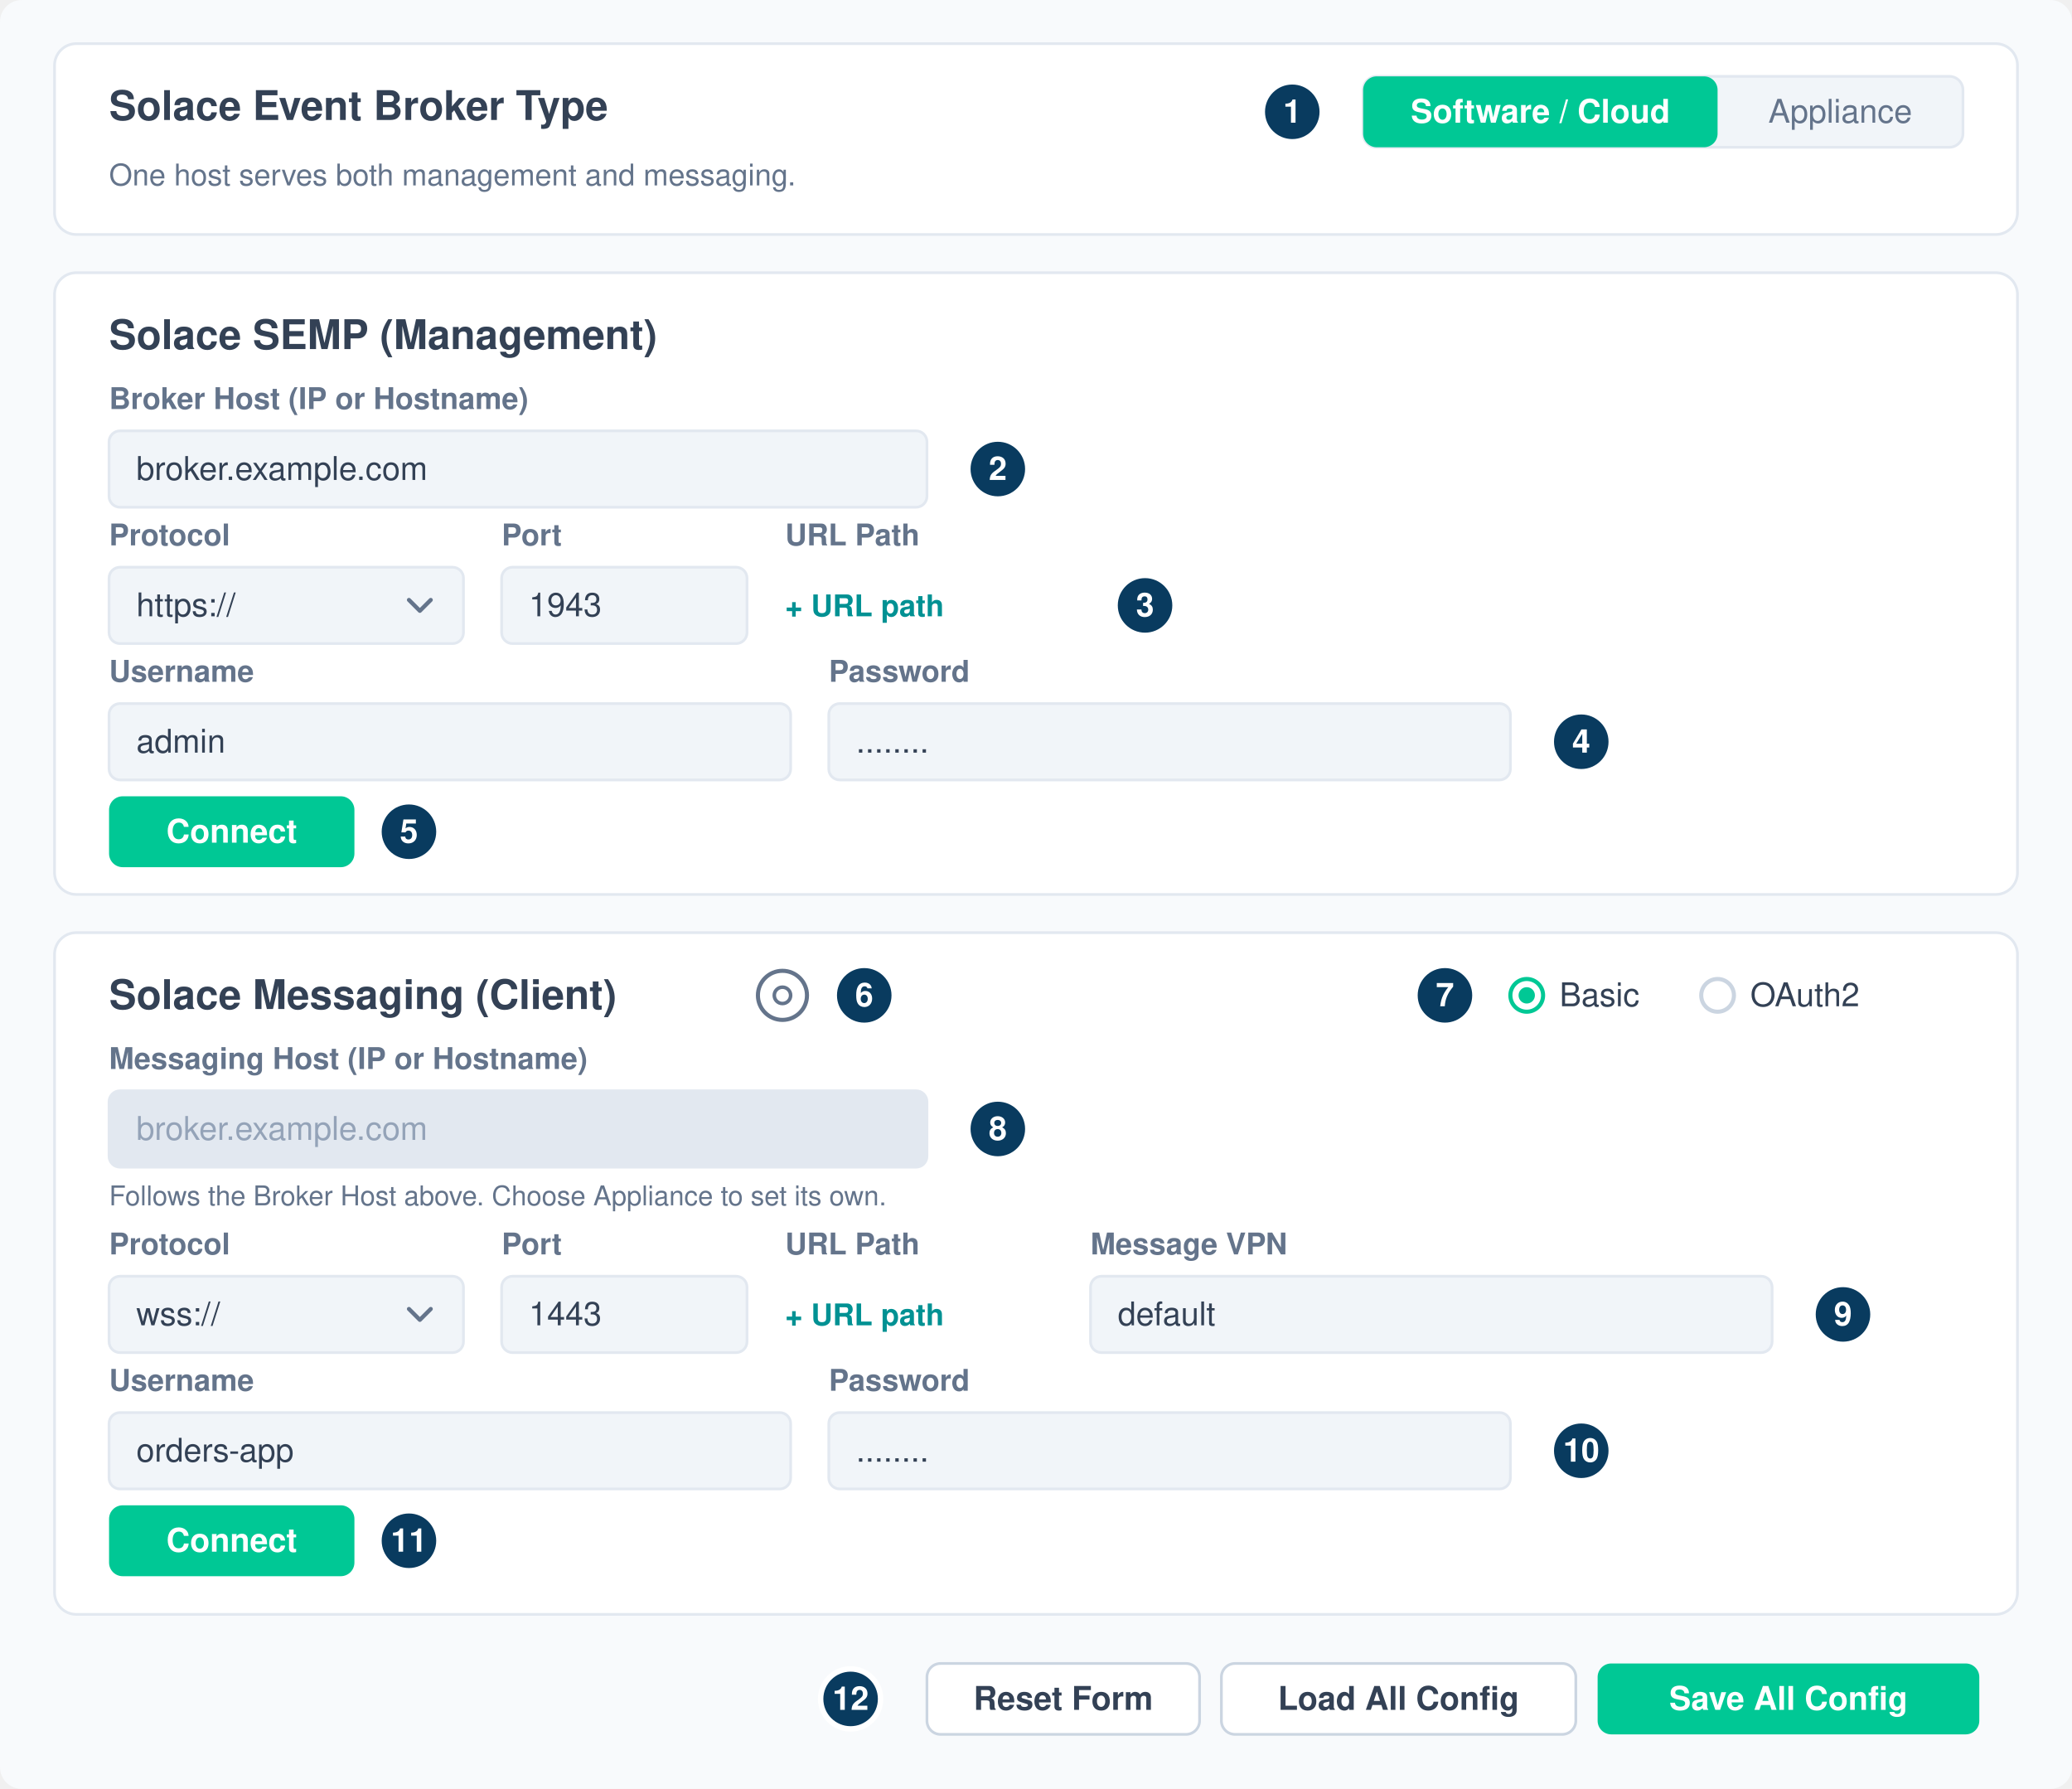
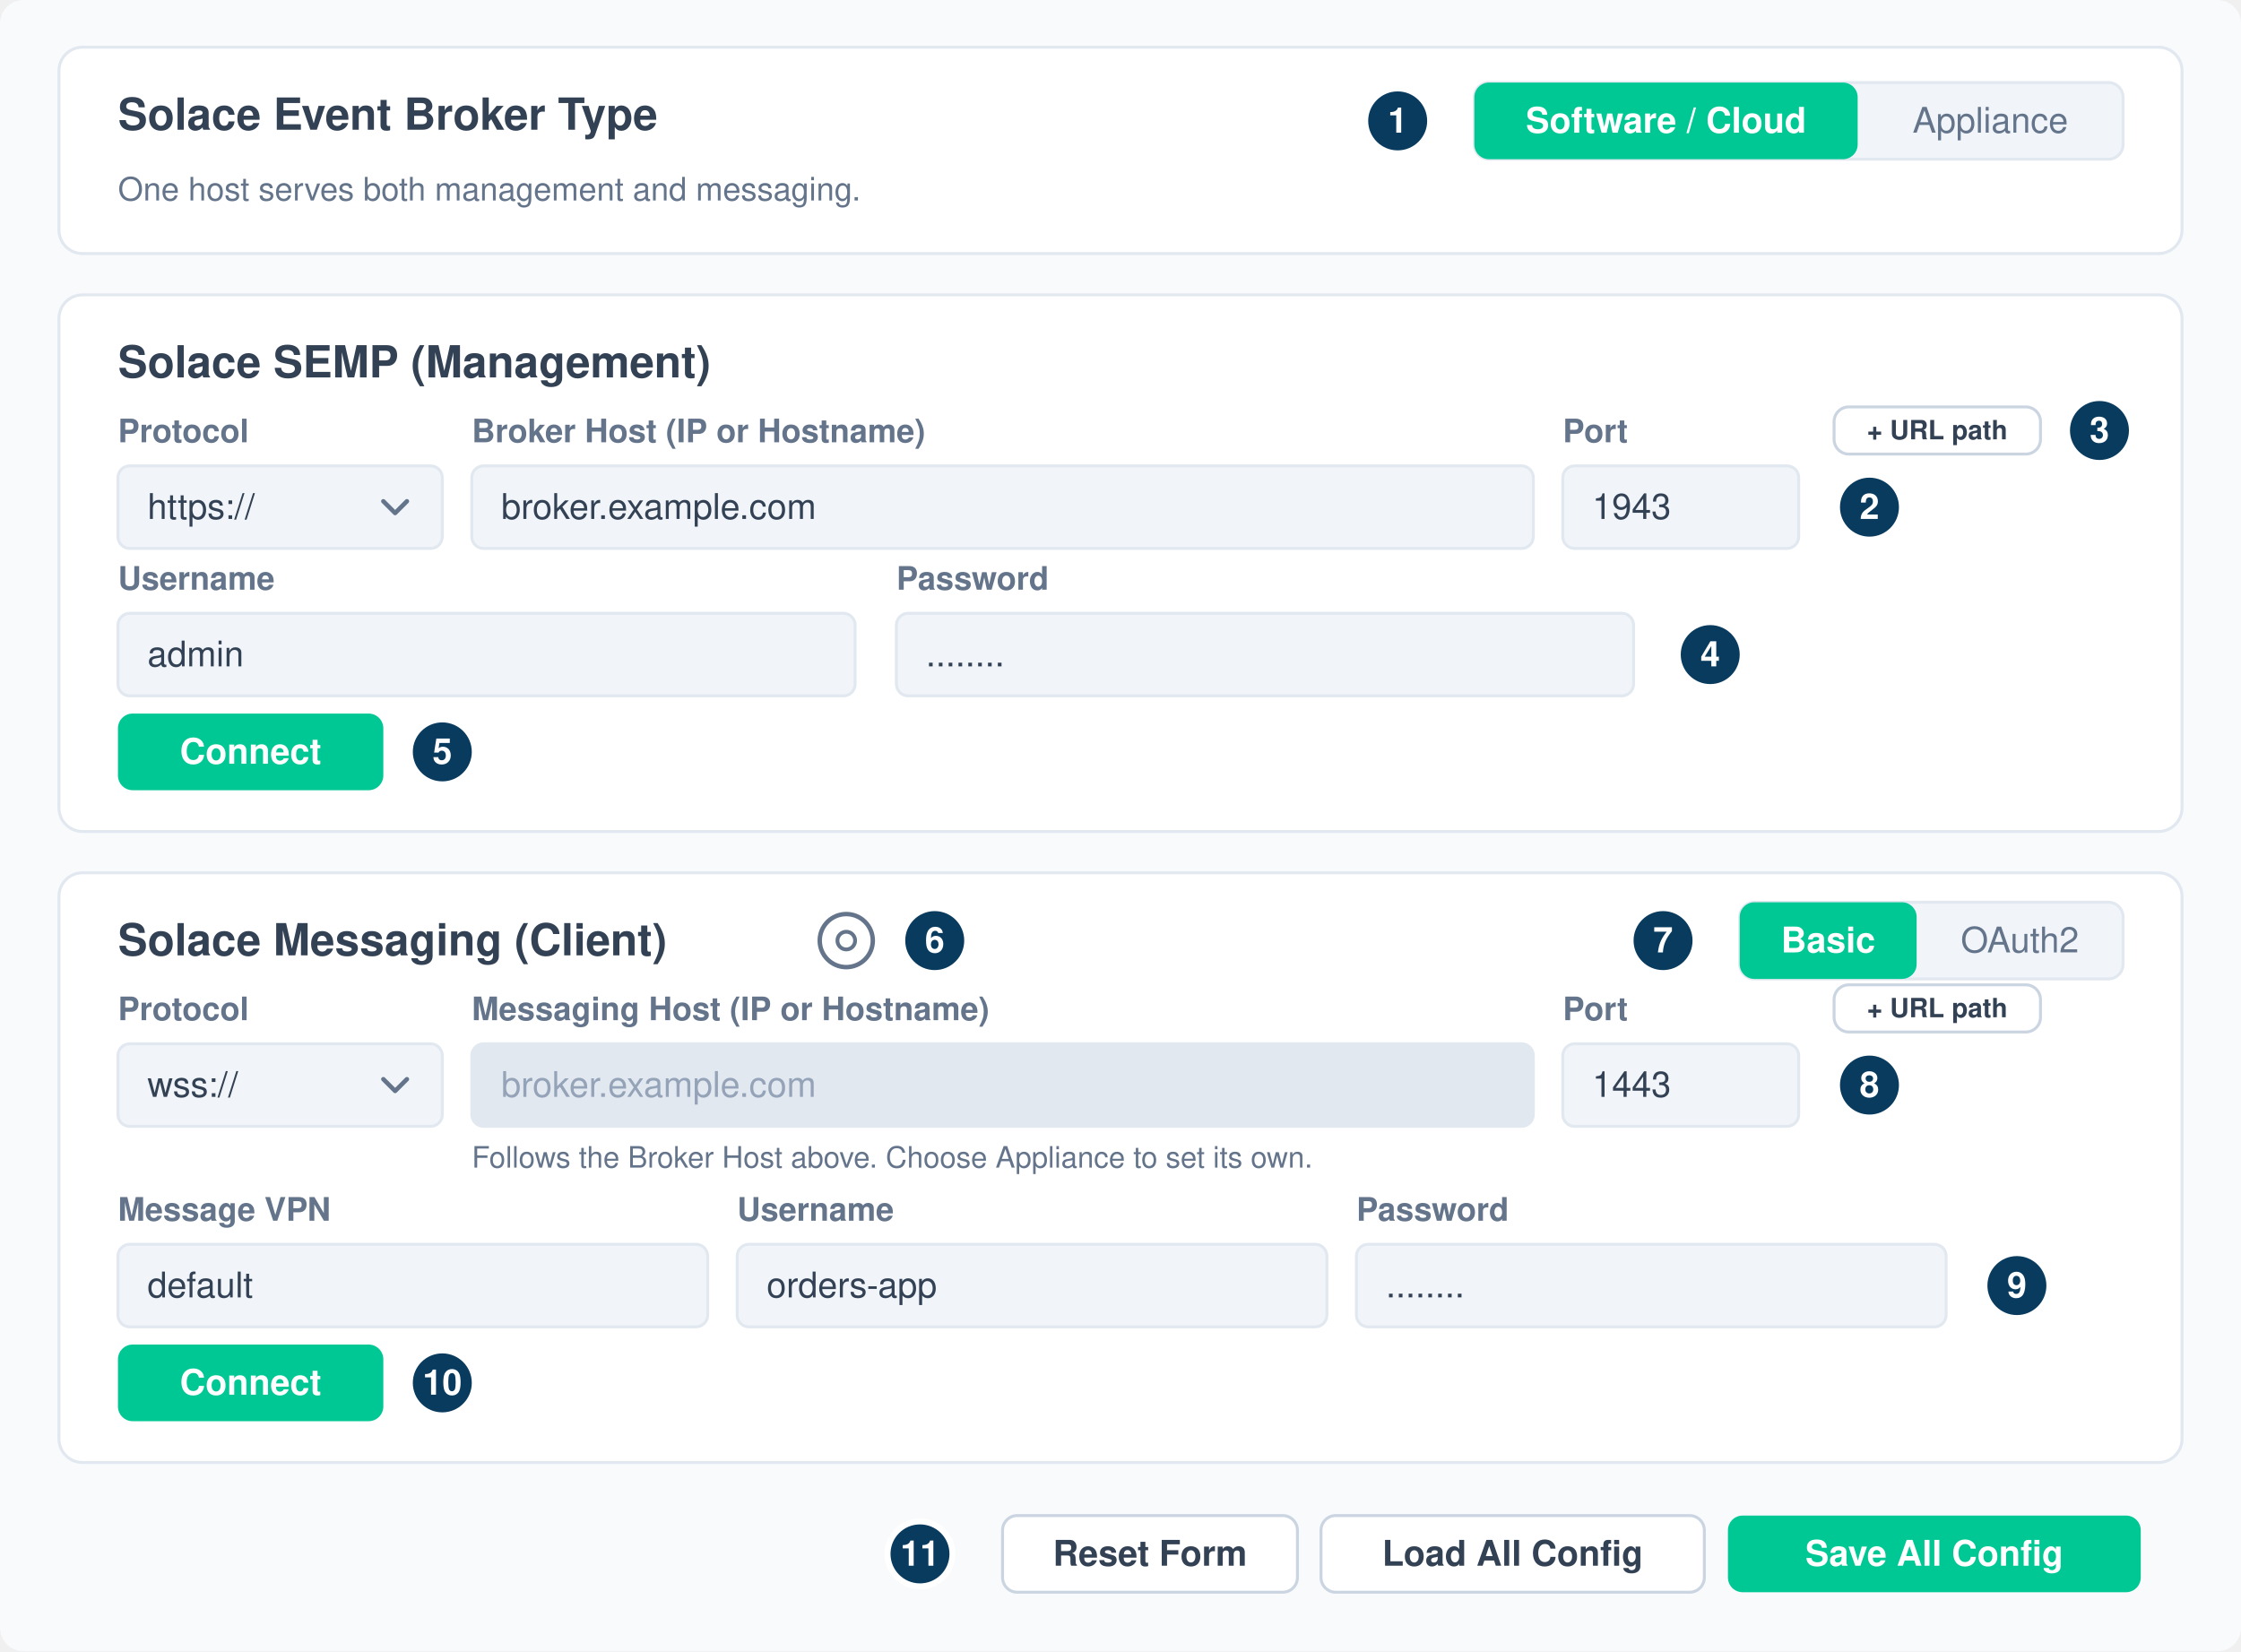
- <svg xmlns="http://www.w3.org/2000/svg" viewBox="0 0 760 656" width="760" height="656" font-family="Segoe UI, Helvetica, Arial, sans-serif" font-size="12" fill="#334155" stroke-linecap="round" stroke-linejoin="round">
-   <rect x="0" y="0" width="760" height="656" fill="#f8fafc" rx="8" />
+ <svg xmlns="http://www.w3.org/2000/svg" viewBox="0 0 760 560" width="760" height="560" font-family="Segoe UI, Helvetica, Arial, sans-serif" font-size="12" fill="#334155" stroke-linecap="round" stroke-linejoin="round">
+   <rect x="0" y="0" width="760" height="560" fill="#f8fafc" rx="8" />
  <rect x="20" y="16" width="720" height="70" fill="#ffffff" rx="8" stroke="#e2e8f0" />
  <text x="40" y="44" font-size="15" font-weight="700">Solace Event Broker Type</text>
  <rect x="500" y="28" width="220" height="26" fill="#f1f5f9" rx="5" stroke="#e2e8f0" />
  <rect x="500" y="28" width="130" height="26" fill="#00C895" rx="5" />
  <text x="565" y="45" fill="#ffffff" font-weight="700" text-anchor="middle">Software / Cloud</text>
  <text x="675" y="45" fill="#64748b" text-anchor="middle">Appliance</text>
  <circle cx="474" cy="41" r="11" fill="#093B5F" stroke="#ffffff" stroke-width="2" />
  <text x="474" y="45" font-weight="700" fill="#ffffff" text-anchor="middle">1</text>
  <text x="40" y="68" font-size="11" fill="#64748b">One host serves both management and messaging.</text>
-   <rect x="20" y="100" width="720" height="228" fill="#ffffff" rx="8" stroke="#e2e8f0" />
+   <rect x="20" y="100" width="720" height="182" fill="#ffffff" rx="8" stroke="#e2e8f0" />
  <text x="40" y="128" font-size="15" font-weight="700">Solace SEMP (Management)</text>
-   <text x="40" y="150" font-size="11" fill="#64748b" font-weight="700">Broker Host (IP or Hostname)</text>
-   <rect x="40" y="158" width="300" height="28" fill="#f1f5f9" rx="4" stroke="#e2e8f0" />
-   <text x="50" y="176">broker.example.com</text>
-   <circle cx="366" cy="172" r="11" fill="#093B5F" stroke="#ffffff" stroke-width="2" />
-   <text x="366" y="176" font-weight="700" fill="#ffffff" text-anchor="middle">2</text>
-   <text x="40" y="200" font-size="11" fill="#64748b" font-weight="700">Protocol</text>
-   <rect x="40" y="208" width="130" height="28" fill="#f1f5f9" rx="4" stroke="#e2e8f0" />
-   <text x="50" y="226">https://</text>
-   <path d="M150 220 l4 4 l4 -4" fill="none" stroke="#64748b" stroke-width="1.5" />
-   <text x="184" y="200" font-size="11" fill="#64748b" font-weight="700">Port</text>
-   <rect x="184" y="208" width="90" height="28" fill="#f1f5f9" rx="4" stroke="#e2e8f0" />
-   <text x="194" y="226">1943</text>
-   <text x="288" y="200" font-size="11" fill="#64748b" font-weight="700">URL Path</text>
-   <text x="288" y="226" font-size="11" fill="#009193" font-weight="700">+ URL path</text>
-   <circle cx="420" cy="222" r="11" fill="#093B5F" stroke="#ffffff" stroke-width="2" />
-   <text x="420" y="226" font-weight="700" fill="#ffffff" text-anchor="middle">3</text>
-   <text x="40" y="250" font-size="11" fill="#64748b" font-weight="700">Username</text>
-   <rect x="40" y="258" width="250" height="28" fill="#f1f5f9" rx="4" stroke="#e2e8f0" />
-   <text x="50" y="276">admin</text>
-   <text x="304" y="250" font-size="11" fill="#64748b" font-weight="700">Password</text>
-   <rect x="304" y="258" width="250" height="28" fill="#f1f5f9" rx="4" stroke="#e2e8f0" />
-   <text x="314" y="276">........</text>
-   <circle cx="580" cy="272" r="11" fill="#093B5F" stroke="#ffffff" stroke-width="2" />
-   <text x="580" y="276" font-weight="700" fill="#ffffff" text-anchor="middle">4</text>
-   <rect x="40" y="292" width="90" height="26" fill="#00C895" rx="5" />
-   <text x="85" y="309" fill="#ffffff" font-weight="700" text-anchor="middle">Connect</text>
-   <circle cx="150" cy="305" r="11" fill="#093B5F" stroke="#ffffff" stroke-width="2" />
-   <text x="150" y="309" font-weight="700" fill="#ffffff" text-anchor="middle">5</text>
-   <rect x="20" y="342" width="720" height="250" fill="#ffffff" rx="8" stroke="#e2e8f0" />
-   <text x="40" y="370" font-size="15" font-weight="700">Solace Messaging (Client)</text>
-   <circle cx="287" cy="365" r="9" fill="none" stroke="#64748b" stroke-width="1.5" />
-   <circle cx="287" cy="365" r="3" fill="none" stroke="#64748b" stroke-width="1.3" />
-   <circle cx="317" cy="365" r="11" fill="#093B5F" stroke="#ffffff" stroke-width="2" />
-   <text x="317" y="369" font-weight="700" fill="#ffffff" text-anchor="middle">6</text>
-   <circle cx="560" cy="365" r="6" fill="#ffffff" stroke="#00C895" stroke-width="1.5" />
-   <circle cx="560" cy="365" r="3" fill="#00C895" />
-   <text x="572" y="369">Basic</text>
-   <circle cx="630" cy="365" r="6" fill="#ffffff" stroke="#cbd5e1" stroke-width="1.5" />
-   <text x="642" y="369">OAuth2</text>
-   <circle cx="530" cy="365" r="11" fill="#093B5F" stroke="#ffffff" stroke-width="2" />
-   <text x="530" y="369" font-weight="700" fill="#ffffff" text-anchor="middle">7</text>
-   <text x="40" y="392" font-size="11" fill="#64748b" font-weight="700">Messaging Host (IP or Hostname)</text>
-   <rect x="40" y="400" width="300" height="28" fill="#e2e8f0" rx="4" stroke="#e2e8f0" />
-   <text x="50" y="418" fill="#94a3b8">broker.example.com</text>
-   <circle cx="366" cy="414" r="11" fill="#093B5F" stroke="#ffffff" stroke-width="2" />
-   <text x="366" y="418" font-weight="700" fill="#ffffff" text-anchor="middle">8</text>
-   <text x="40" y="442" font-size="10" fill="#64748b">Follows the Broker Host above. Choose Appliance to set its own.</text>
-   <text x="40" y="460" font-size="11" fill="#64748b" font-weight="700">Protocol</text>
-   <rect x="40" y="468" width="130" height="28" fill="#f1f5f9" rx="4" stroke="#e2e8f0" />
-   <text x="50" y="486">wss://</text>
-   <path d="M150 480 l4 4 l4 -4" fill="none" stroke="#64748b" stroke-width="1.5" />
-   <text x="184" y="460" font-size="11" fill="#64748b" font-weight="700">Port</text>
-   <rect x="184" y="468" width="90" height="28" fill="#f1f5f9" rx="4" stroke="#e2e8f0" />
-   <text x="194" y="486">1443</text>
-   <text x="288" y="460" font-size="11" fill="#64748b" font-weight="700">URL Path</text>
-   <text x="288" y="486" font-size="11" fill="#009193" font-weight="700">+ URL path</text>
-   <text x="400" y="460" font-size="11" fill="#64748b" font-weight="700">Message VPN</text>
-   <rect x="400" y="468" width="250" height="28" fill="#f1f5f9" rx="4" stroke="#e2e8f0" />
-   <text x="410" y="486">default</text>
-   <circle cx="676" cy="482" r="11" fill="#093B5F" stroke="#ffffff" stroke-width="2" />
-   <text x="676" y="486" font-weight="700" fill="#ffffff" text-anchor="middle">9</text>
-   <text x="40" y="510" font-size="11" fill="#64748b" font-weight="700">Username</text>
-   <rect x="40" y="518" width="250" height="28" fill="#f1f5f9" rx="4" stroke="#e2e8f0" />
-   <text x="50" y="536">orders-app</text>
-   <text x="304" y="510" font-size="11" fill="#64748b" font-weight="700">Password</text>
-   <rect x="304" y="518" width="250" height="28" fill="#f1f5f9" rx="4" stroke="#e2e8f0" />
-   <text x="314" y="536">........</text>
-   <circle cx="580" cy="532" r="11" fill="#093B5F" stroke="#ffffff" stroke-width="2" />
-   <text x="580" y="536" font-weight="700" fill="#ffffff" text-anchor="middle">10</text>
-   <rect x="40" y="552" width="90" height="26" fill="#00C895" rx="5" />
-   <text x="85" y="569" fill="#ffffff" font-weight="700" text-anchor="middle">Connect</text>
-   <circle cx="150" cy="565" r="11" fill="#093B5F" stroke="#ffffff" stroke-width="2" />
-   <text x="150" y="569" font-weight="700" fill="#ffffff" text-anchor="middle">11</text>
-   <rect x="340" y="610" width="100" height="26" fill="#ffffff" rx="5" stroke="#cbd5e1" />
-   <text x="390" y="627" font-weight="700" text-anchor="middle">Reset Form</text>
-   <rect x="448" y="610" width="130" height="26" fill="#ffffff" rx="5" stroke="#cbd5e1" />
-   <text x="513" y="627" font-weight="700" text-anchor="middle">Load All Config</text>
-   <rect x="586" y="610" width="140" height="26" fill="#00C895" rx="5" />
-   <text x="656" y="627" fill="#ffffff" font-weight="700" text-anchor="middle">Save All Config</text>
-   <circle cx="312" cy="623" r="11" fill="#093B5F" stroke="#ffffff" stroke-width="2" />
-   <text x="312" y="627" font-weight="700" fill="#ffffff" text-anchor="middle">12</text>
+   <text x="40" y="150" font-size="11" fill="#64748b" font-weight="700">Protocol</text>
+   <rect x="40" y="158" width="110" height="28" fill="#f1f5f9" rx="4" stroke="#e2e8f0" />
+   <text x="50" y="176">https://</text>
+   <path d="M130 170 l4 4 l4 -4" fill="none" stroke="#64748b" stroke-width="1.5" />
+   <text x="160" y="150" font-size="11" fill="#64748b" font-weight="700">Broker Host (IP or Hostname)</text>
+   <rect x="160" y="158" width="360" height="28" fill="#f1f5f9" rx="4" stroke="#e2e8f0" />
+   <text x="170" y="176">broker.example.com</text>
+   <text x="530" y="150" font-size="11" fill="#64748b" font-weight="700">Port</text>
+   <rect x="530" y="158" width="80" height="28" fill="#f1f5f9" rx="4" stroke="#e2e8f0" />
+   <text x="540" y="176">1943</text>
+   <circle cx="634" cy="172" r="11" fill="#093B5F" stroke="#ffffff" stroke-width="2" />
+   <text x="634" y="176" font-weight="700" fill="#ffffff" text-anchor="middle">2</text>
+   <rect x="622" y="138" width="70" height="16" fill="#ffffff" rx="5" stroke="#cbd5e1" />
+   <text x="657" y="149" font-size="9" font-weight="700" text-anchor="middle">+ URL path</text>
+   <circle cx="712" cy="146" r="11" fill="#093B5F" stroke="#ffffff" stroke-width="2" />
+   <text x="712" y="150" font-weight="700" fill="#ffffff" text-anchor="middle">3</text>
+   <text x="40" y="200" font-size="11" fill="#64748b" font-weight="700">Username</text>
+   <rect x="40" y="208" width="250" height="28" fill="#f1f5f9" rx="4" stroke="#e2e8f0" />
+   <text x="50" y="226">admin</text>
+   <text x="304" y="200" font-size="11" fill="#64748b" font-weight="700">Password</text>
+   <rect x="304" y="208" width="250" height="28" fill="#f1f5f9" rx="4" stroke="#e2e8f0" />
+   <text x="314" y="226">........</text>
+   <circle cx="580" cy="222" r="11" fill="#093B5F" stroke="#ffffff" stroke-width="2" />
+   <text x="580" y="226" font-weight="700" fill="#ffffff" text-anchor="middle">4</text>
+   <rect x="40" y="242" width="90" height="26" fill="#00C895" rx="5" />
+   <text x="85" y="259" fill="#ffffff" font-weight="700" text-anchor="middle">Connect</text>
+   <circle cx="150" cy="255" r="11" fill="#093B5F" stroke="#ffffff" stroke-width="2" />
+   <text x="150" y="259" font-weight="700" fill="#ffffff" text-anchor="middle">5</text>
+   <rect x="20" y="296" width="720" height="200" fill="#ffffff" rx="8" stroke="#e2e8f0" />
+   <text x="40" y="324" font-size="15" font-weight="700">Solace Messaging (Client)</text>
+   <circle cx="287" cy="319" r="9" fill="none" stroke="#64748b" stroke-width="1.5" />
+   <circle cx="287" cy="319" r="3" fill="none" stroke="#64748b" stroke-width="1.3" />
+   <circle cx="317" cy="319" r="11" fill="#093B5F" stroke="#ffffff" stroke-width="2" />
+   <text x="317" y="323" font-weight="700" fill="#ffffff" text-anchor="middle">6</text>
+   <rect x="590" y="306" width="130" height="26" fill="#f1f5f9" rx="5" stroke="#e2e8f0" />
+   <rect x="590" y="306" width="60" height="26" fill="#00C895" rx="5" />
+   <text x="620" y="323" fill="#ffffff" font-weight="700" text-anchor="middle">Basic</text>
+   <text x="685" y="323" fill="#64748b" text-anchor="middle">OAuth2</text>
+   <circle cx="564" cy="319" r="11" fill="#093B5F" stroke="#ffffff" stroke-width="2" />
+   <text x="564" y="323" font-weight="700" fill="#ffffff" text-anchor="middle">7</text>
+   <text x="40" y="346" font-size="11" fill="#64748b" font-weight="700">Protocol</text>
+   <rect x="40" y="354" width="110" height="28" fill="#f1f5f9" rx="4" stroke="#e2e8f0" />
+   <text x="50" y="372">wss://</text>
+   <path d="M130 366 l4 4 l4 -4" fill="none" stroke="#64748b" stroke-width="1.5" />
+   <text x="160" y="346" font-size="11" fill="#64748b" font-weight="700">Messaging Host (IP or Hostname)</text>
+   <rect x="160" y="354" width="360" height="28" fill="#e2e8f0" rx="4" stroke="#e2e8f0" />
+   <text x="170" y="372" fill="#94a3b8">broker.example.com</text>
+   <text x="530" y="346" font-size="11" fill="#64748b" font-weight="700">Port</text>
+   <rect x="530" y="354" width="80" height="28" fill="#f1f5f9" rx="4" stroke="#e2e8f0" />
+   <text x="540" y="372">1443</text>
+   <circle cx="634" cy="368" r="11" fill="#093B5F" stroke="#ffffff" stroke-width="2" />
+   <text x="634" y="372" font-weight="700" fill="#ffffff" text-anchor="middle">8</text>
+   <rect x="622" y="334" width="70" height="16" fill="#ffffff" rx="5" stroke="#cbd5e1" />
+   <text x="657" y="345" font-size="9" font-weight="700" text-anchor="middle">+ URL path</text>
+   <text x="160" y="396" font-size="10" fill="#64748b">Follows the Broker Host above. Choose Appliance to set its own.</text>
+   <text x="40" y="414" font-size="11" fill="#64748b" font-weight="700">Message VPN</text>
+   <rect x="40" y="422" width="200" height="28" fill="#f1f5f9" rx="4" stroke="#e2e8f0" />
+   <text x="50" y="440">default</text>
+   <text x="250" y="414" font-size="11" fill="#64748b" font-weight="700">Username</text>
+   <rect x="250" y="422" width="200" height="28" fill="#f1f5f9" rx="4" stroke="#e2e8f0" />
+   <text x="260" y="440">orders-app</text>
+   <text x="460" y="414" font-size="11" fill="#64748b" font-weight="700">Password</text>
+   <rect x="460" y="422" width="200" height="28" fill="#f1f5f9" rx="4" stroke="#e2e8f0" />
+   <text x="470" y="440">........</text>
+   <circle cx="684" cy="436" r="11" fill="#093B5F" stroke="#ffffff" stroke-width="2" />
+   <text x="684" y="440" font-weight="700" fill="#ffffff" text-anchor="middle">9</text>
+   <rect x="40" y="456" width="90" height="26" fill="#00C895" rx="5" />
+   <text x="85" y="473" fill="#ffffff" font-weight="700" text-anchor="middle">Connect</text>
+   <circle cx="150" cy="469" r="11" fill="#093B5F" stroke="#ffffff" stroke-width="2" />
+   <text x="150" y="473" font-weight="700" fill="#ffffff" text-anchor="middle">10</text>
+   <rect x="340" y="514" width="100" height="26" fill="#ffffff" rx="5" stroke="#cbd5e1" />
+   <text x="390" y="531" font-weight="700" text-anchor="middle">Reset Form</text>
+   <rect x="448" y="514" width="130" height="26" fill="#ffffff" rx="5" stroke="#cbd5e1" />
+   <text x="513" y="531" font-weight="700" text-anchor="middle">Load All Config</text>
+   <rect x="586" y="514" width="140" height="26" fill="#00C895" rx="5" />
+   <text x="656" y="531" fill="#ffffff" font-weight="700" text-anchor="middle">Save All Config</text>
+   <circle cx="312" cy="527" r="11" fill="#093B5F" stroke="#ffffff" stroke-width="2" />
+   <text x="312" y="531" font-weight="700" fill="#ffffff" text-anchor="middle">11</text>
</svg>
